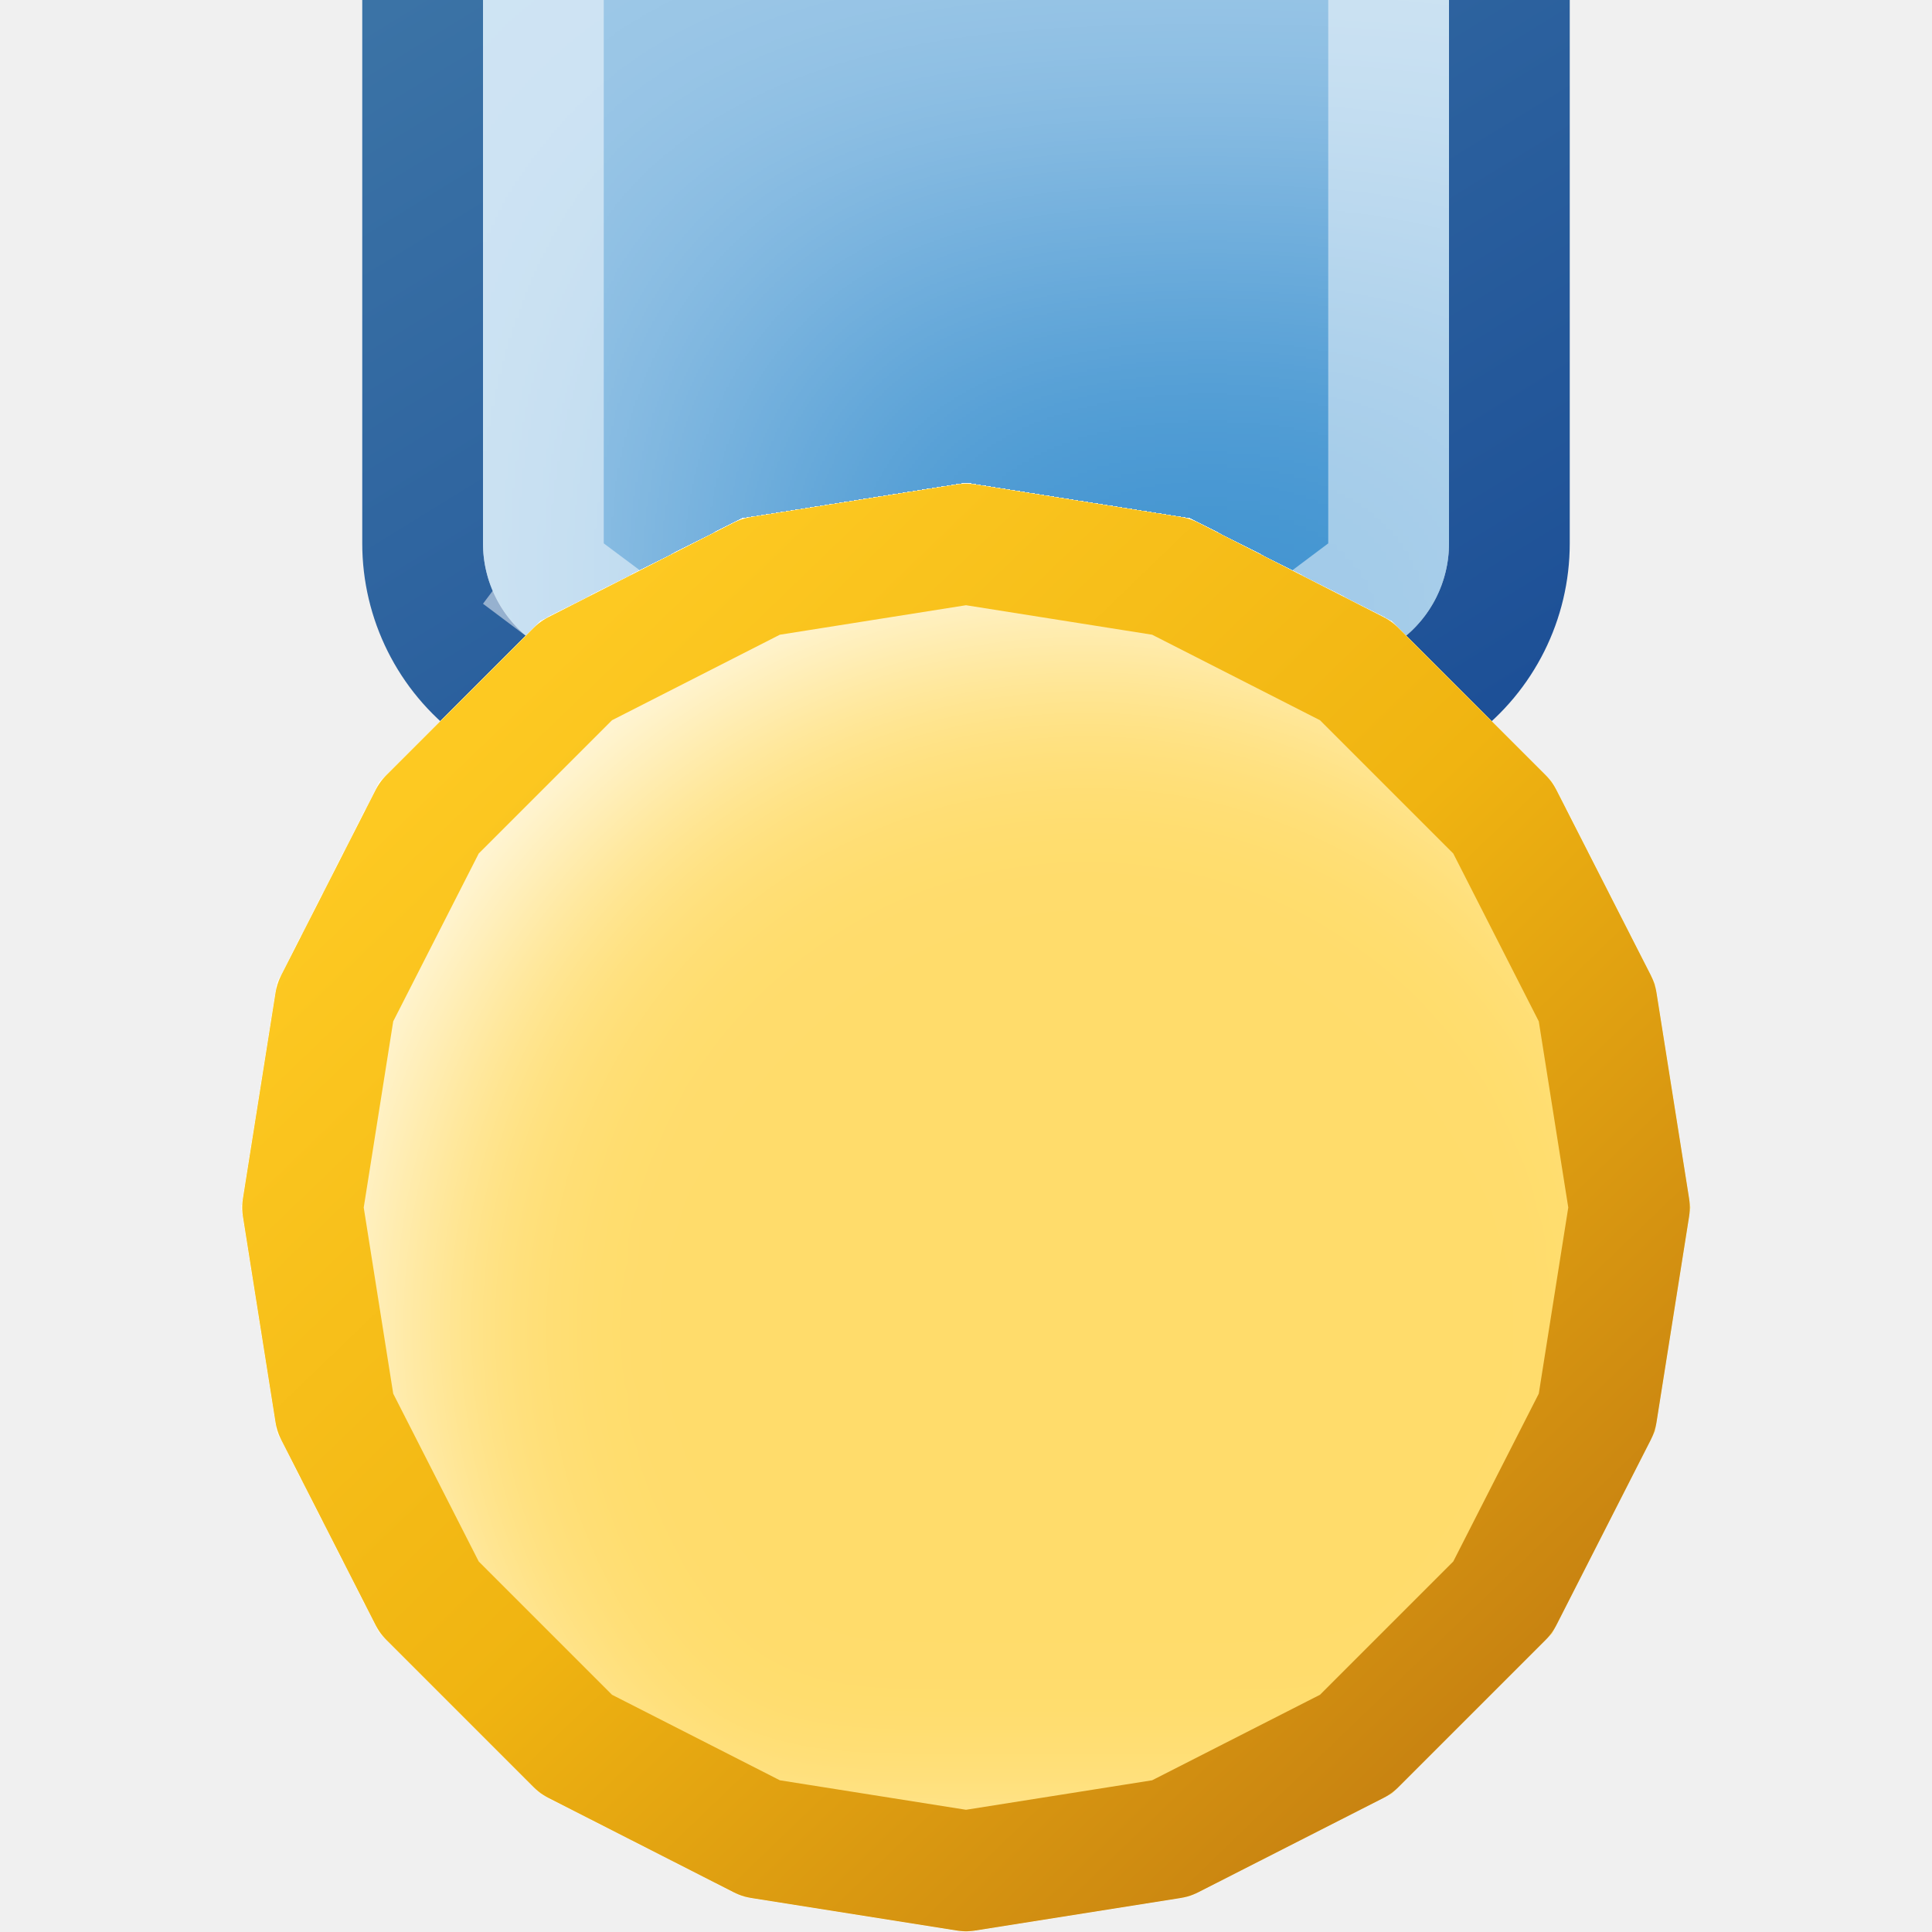
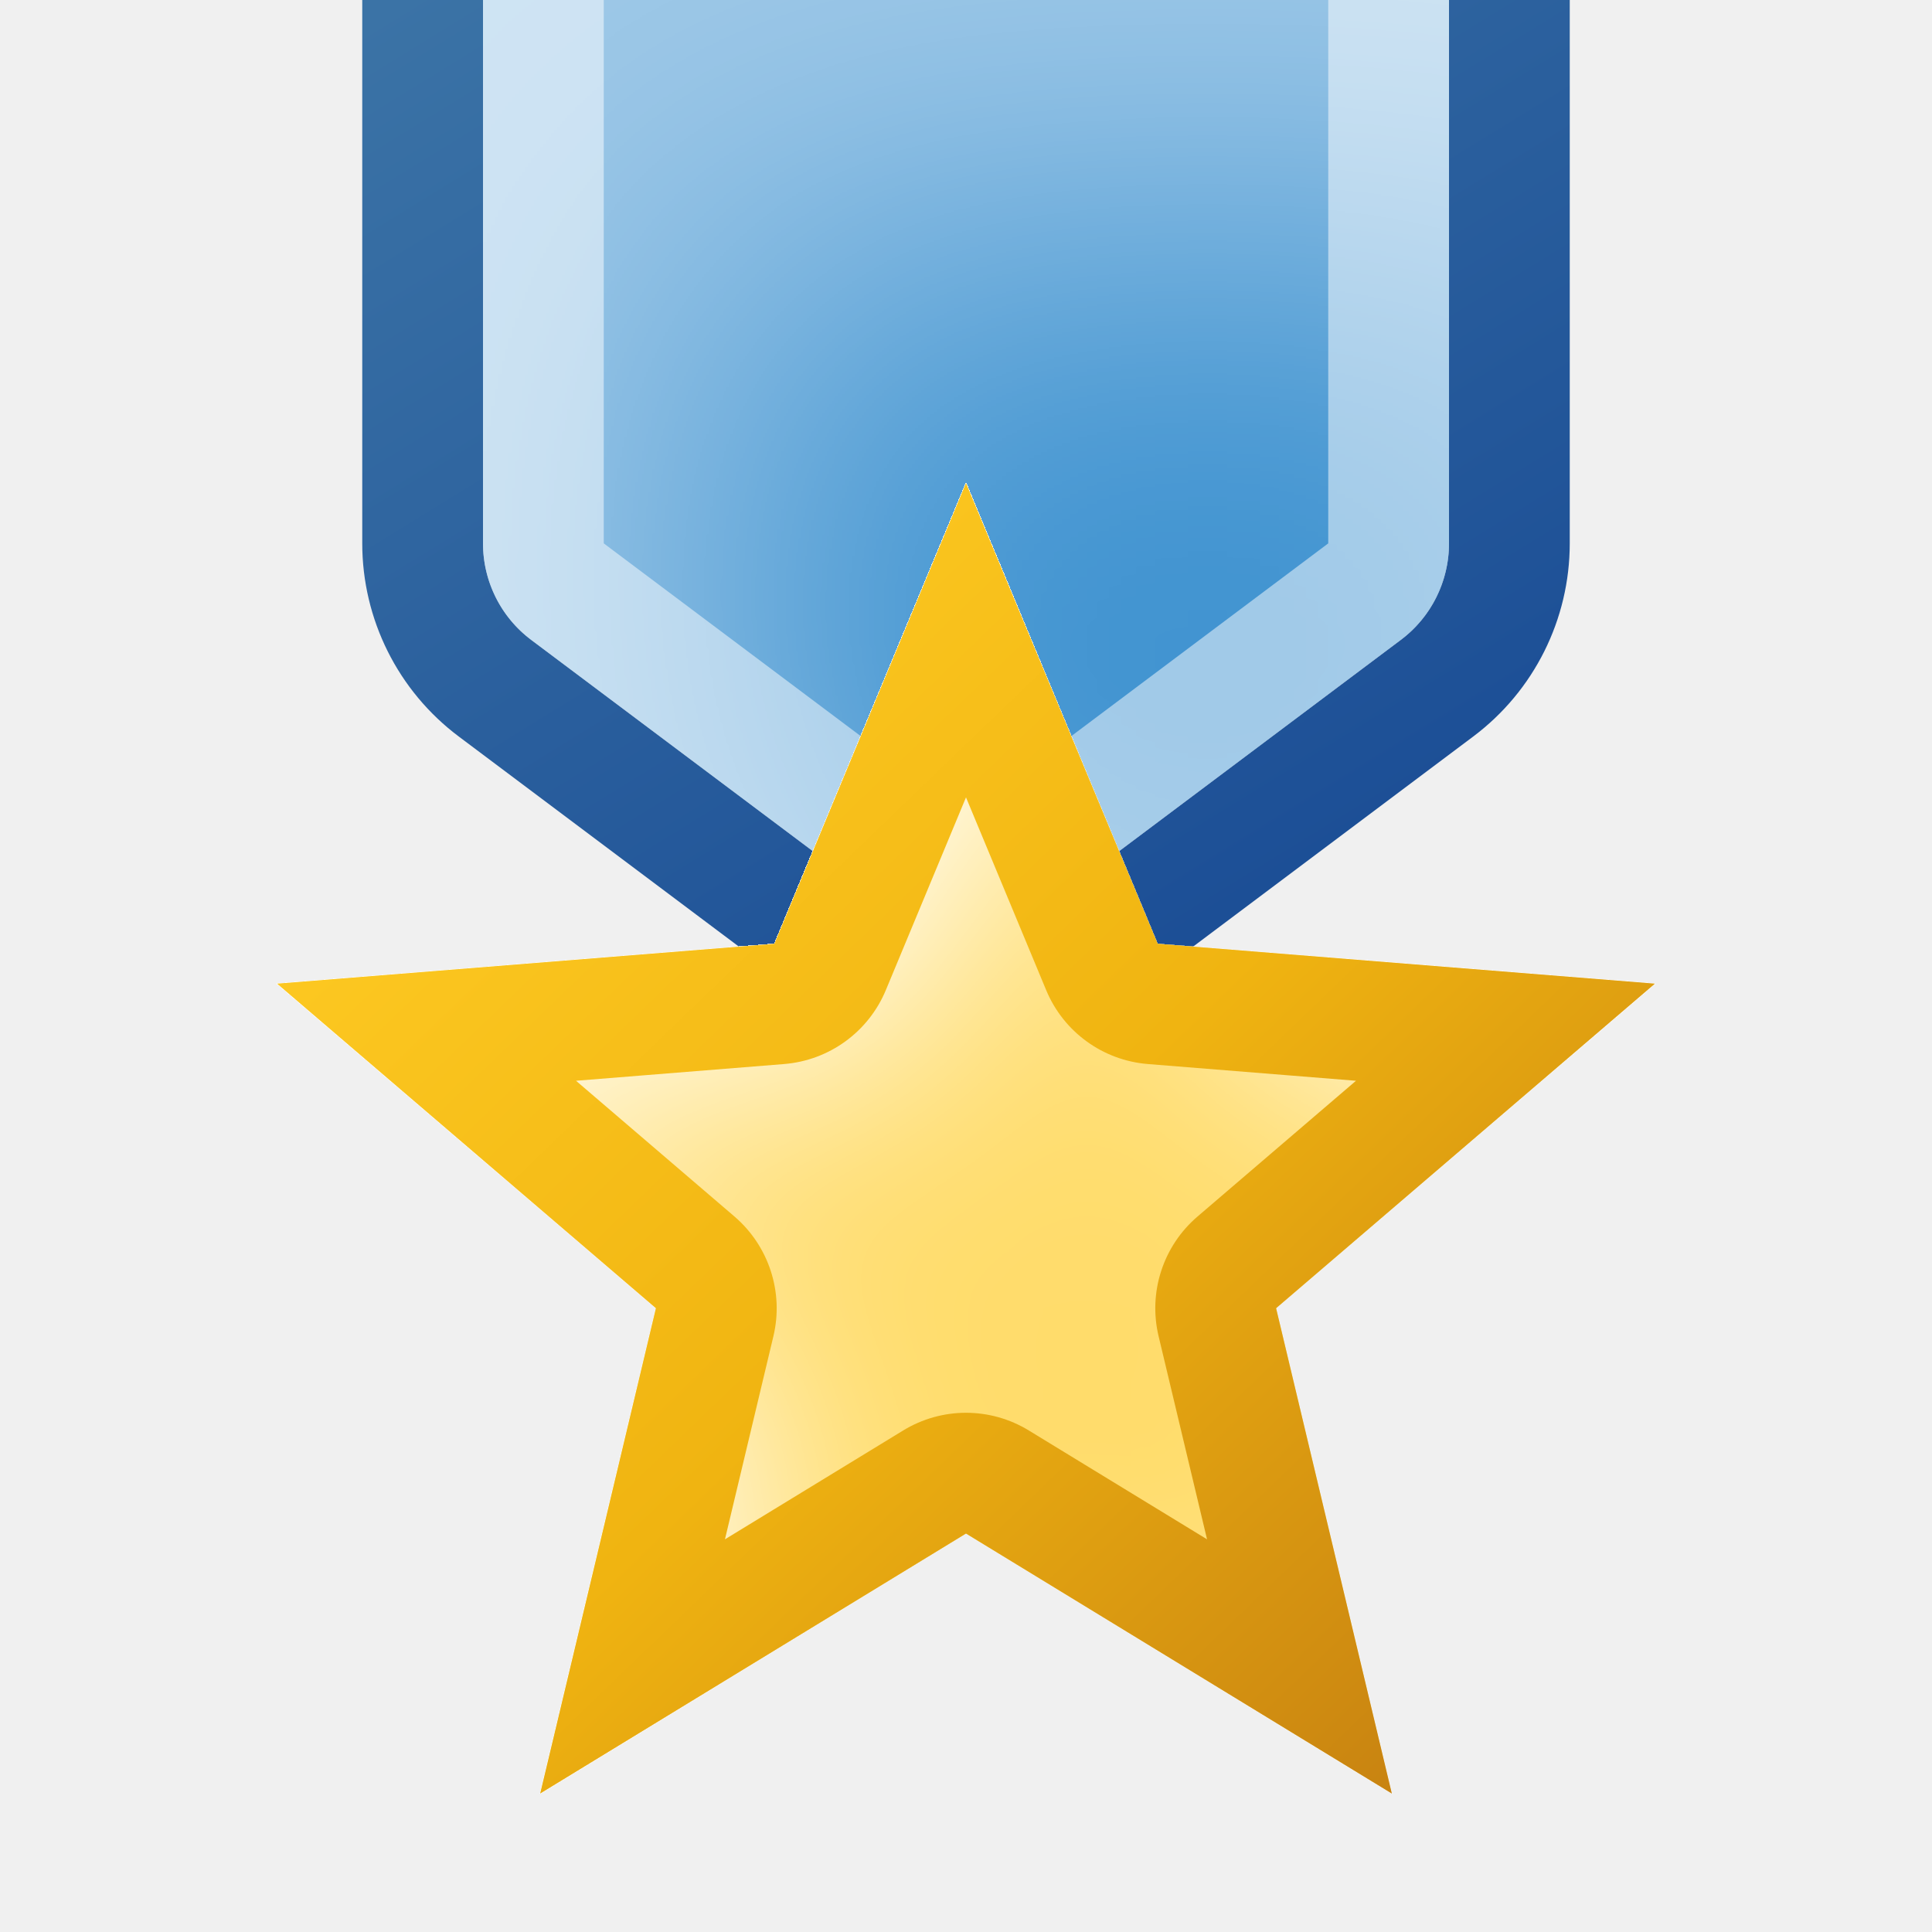
<svg xmlns="http://www.w3.org/2000/svg" width="16" height="16" viewBox="0 0 16 16" fill="none">
  <g clip-path="url(#clip0_146_4541)">
    <g filter="url(#filter0_i_146_4541)">
      <path d="M7.4 -4.55C7.756 -4.817 8.244 -4.817 8.6 -4.55L11.6 -2.3C11.852 -2.111 12 -1.815 12 -1.5V4.5C12 4.815 11.852 5.111 11.6 5.3L8.6 7.55C8.244 7.817 7.756 7.817 7.4 7.55L4.4 5.3C4.148 5.111 4 4.815 4 4.5V-1.5C4 -1.815 4.148 -2.111 4.4 -2.3L7.4 -4.55Z" fill="#3E92D0" />
    </g>
-     <path d="M8.9 -4.95C8.367 -5.35 7.633 -5.35 7.1 -4.95L4.1 -2.7C3.722 -2.417 3.5 -1.972 3.5 -1.5V4.5C3.5 4.972 3.722 5.417 4.1 5.7L7.1 7.95C7.633 8.35 8.367 8.35 8.9 7.95L11.9 5.7C12.278 5.417 12.5 4.972 12.5 4.5V-1.5C12.5 -1.972 12.278 -2.417 11.9 -2.7L8.9 -4.95Z" stroke="url(#paint0_linear_146_4541)" stroke-linejoin="round" />
-     <path d="M7.7 -4.15C7.878 -4.283 8.122 -4.283 8.3 -4.15L11.3 -1.9C11.426 -1.806 11.5 -1.657 11.5 -1.5V4.5C11.5 4.657 11.426 4.806 11.3 4.9L8.3 7.15C8.122 7.283 7.878 7.283 7.7 7.15L4.7 4.9L4.4 5.3L4.7 4.9C4.574 4.806 4.5 4.657 4.5 4.5V-1.5C4.5 -1.657 4.574 -1.806 4.7 -1.9L7.7 -4.15Z" stroke="white" stroke-opacity="0.5" style="mix-blend-mode:hard-light" />
+     <path d="M7.1 -4.95C7.633 -5.35 8.367 -5.35 8.9 -4.95L11.9 -2.7C12.278 -2.417 12.5 -1.972 12.5 -1.5V4.5C12.5 4.972 12.278 5.417 11.9 5.7L8.9 7.95C8.367 8.35 7.633 8.35 7.1 7.95L4.1 5.7C3.722 5.417 3.5 4.972 3.5 4.5V-1.5C3.5 -1.972 3.722 -2.417 4.1 -2.7L7.1 -4.95Z" stroke="url(#paint0_linear_146_4541)" stroke-linejoin="round" />
+     <path d="M7.7 -4.15C7.878 -4.283 8.122 -4.283 8.3 -4.15L11.3 -1.9C11.426 -1.806 11.5 -1.657 11.5 -1.5V4.5C11.5 4.657 11.426 4.806 11.3 4.9L8.3 7.15C8.122 7.283 7.878 7.283 7.7 7.15L4.7 4.9C4.574 4.806 4.5 4.657 4.5 4.5V-1.5C4.5 -1.657 4.574 -1.806 4.7 -1.9L7.7 -4.15Z" stroke="white" stroke-opacity="0.5" style="mix-blend-mode:hard-light" />
+     <mask id="path-4-inside-1_146_4541" fill="white">
+       <path d="M8 4L9.587 7.816L13.706 8.146L10.568 10.834L11.527 14.854L8 12.7L4.473 14.854L5.432 10.834L2.294 8.146L6.413 7.816L8 4Z" />
+     </mask>
    <g filter="url(#filter1_i_146_4541)">
-       <path d="M8 4L9.854 4.294L11.527 5.146L12.854 6.473L13.706 8.146L14 10L13.706 11.854L12.854 13.527L11.527 14.854L9.854 15.706L8 16L6.146 15.706L4.473 14.854L3.146 13.527L2.294 11.854L2 10L2.294 8.146L3.146 6.473L4.473 5.146L6.146 4.294L8 4Z" fill="#FFDC6B" />
+       <path d="M8 4L9.587 7.816L13.706 8.146L10.568 10.834L11.527 14.854L8 12.7L4.473 14.854L5.432 10.834L2.294 8.146L6.413 7.816L8 4Z" fill="#FFDC6B" />
    </g>
-     <path d="M6.302 4.775L8 4.506L9.698 4.775L11.229 5.555L12.445 6.771L13.225 8.302L13.494 10L13.225 11.698L12.445 13.229L11.229 14.445L9.698 15.225L8 15.494L6.302 15.225L4.771 14.445L3.555 13.229L2.775 11.698L2.506 10L2.775 8.302L3.555 6.771L4.771 5.555L6.302 4.775Z" stroke="url(#paint1_linear_146_4541)" stroke-linejoin="round" />
+     <path d="M8 4L8.923 3.616L8 1.396L7.077 3.616L8 4ZM9.587 7.816L8.664 8.2C8.808 8.546 9.133 8.782 9.507 8.812L9.587 7.816ZM13.706 8.146L14.357 8.905L16.183 7.341L13.786 7.149L13.706 8.146ZM10.568 10.834L9.917 10.075C9.632 10.319 9.508 10.702 9.595 11.066L10.568 10.834ZM11.527 14.854L11.005 15.707L13.057 16.961L12.499 14.622L11.527 14.854ZM8 12.7L8.521 11.847C8.201 11.651 7.799 11.651 7.479 11.847L8 12.7ZM4.473 14.854L3.501 14.622L2.943 16.961L4.995 15.707L4.473 14.854ZM5.432 10.834L6.405 11.066C6.492 10.702 6.367 10.319 6.083 10.075L5.432 10.834ZM2.294 8.146L2.214 7.149L-0.183 7.341L1.643 8.905L2.294 8.146ZM6.413 7.816L6.493 8.812C6.867 8.782 7.192 8.546 7.336 8.2L6.413 7.816ZM8 4L7.077 4.384L8.664 8.2L9.587 7.816L10.51 7.432L8.923 3.616L8 4ZM9.587 7.816L9.507 8.812L13.626 9.143L13.706 8.146L13.786 7.149L9.667 6.819L9.587 7.816ZM13.706 8.146L13.056 7.386L9.917 10.075L10.568 10.834L11.218 11.594L14.357 8.905L13.706 8.146ZM10.568 10.834L9.595 11.066L10.554 15.086L11.527 14.854L12.499 14.622L11.54 10.602L10.568 10.834ZM11.527 14.854L12.048 14.001L8.521 11.847L8 12.7L7.479 13.553L11.005 15.707L11.527 14.854ZM8 12.7L7.479 11.847L3.952 14.001L4.473 14.854L4.995 15.707L8.521 13.553L8 12.7ZM4.473 14.854L5.446 15.086L6.405 11.066L5.432 10.834L4.459 10.602L3.501 14.622L4.473 14.854ZM5.432 10.834L6.083 10.075L2.944 7.386L2.294 8.146L1.643 8.905L4.782 11.594L5.432 10.834ZM2.294 8.146L2.374 9.143L6.493 8.812L6.413 7.816L6.333 6.819L2.214 7.149L2.294 8.146ZM6.413 7.816L7.336 8.2L8.923 4.384L8 4L7.077 3.616L5.49 7.432L6.413 7.816Z" fill="url(#paint1_linear_146_4541)" mask="url(#path-4-inside-1_146_4541)" />
  </g>
  <defs>
    <filter id="filter0_i_146_4541" x="3" y="-5.75" width="12" height="16.5" filterUnits="userSpaceOnUse" color-interpolation-filters="sRGB">
      <feFlood flood-opacity="0" result="BackgroundImageFix" />
      <feBlend mode="normal" in="SourceGraphic" in2="BackgroundImageFix" result="shape" />
      <feColorMatrix in="SourceAlpha" type="matrix" values="0 0 0 0 0 0 0 0 0 0 0 0 0 0 0 0 0 0 127 0" result="hardAlpha" />
      <feOffset dx="2" dy="2" />
      <feGaussianBlur stdDeviation="2.5" />
      <feComposite in2="hardAlpha" operator="arithmetic" k2="-1" k3="1" />
      <feColorMatrix type="matrix" values="0 0 0 0 1 0 0 0 0 1 0 0 0 0 1 0 0 0 0.5 0" />
      <feBlend mode="hard-light" in2="shape" result="effect1_innerShadow_146_4541" />
    </filter>
-     <filter id="filter1_i_146_4541" x="2" y="4" width="13" height="13" filterUnits="userSpaceOnUse" color-interpolation-filters="sRGB">
+     <filter id="filter1_i_146_4541" x="2.294" y="4" width="12.413" height="11.854" filterUnits="userSpaceOnUse" color-interpolation-filters="sRGB">
      <feFlood flood-opacity="0" result="BackgroundImageFix" />
      <feBlend mode="normal" in="SourceGraphic" in2="BackgroundImageFix" result="shape" />
      <feColorMatrix in="SourceAlpha" type="matrix" values="0 0 0 0 0 0 0 0 0 0 0 0 0 0 0 0 0 0 127 0" result="hardAlpha" />
      <feOffset dx="1" dy="1" />
      <feGaussianBlur stdDeviation="1" />
      <feComposite in2="hardAlpha" operator="arithmetic" k2="-1" k3="1" />
      <feColorMatrix type="matrix" values="0 0 0 0 1 0 0 0 0 1 0 0 0 0 1 0 0 0 1 0" />
      <feBlend mode="hard-light" in2="shape" result="effect1_innerShadow_146_4541" />
    </filter>
    <linearGradient id="paint0_linear_146_4541" x1="12" y1="8" x2="4" y2="-5" gradientUnits="userSpaceOnUse">
      <stop stop-color="#184A94" />
      <stop offset="1" stop-color="#4781AC" />
    </linearGradient>
    <linearGradient id="paint1_linear_146_4541" x1="4.4" y1="5.6" x2="12.464" y2="13.967" gradientUnits="userSpaceOnUse">
      <stop stop-color="#FDC922" />
      <stop offset="0.5" stop-color="#F0B411" />
      <stop offset="1" stop-color="#C88311" />
    </linearGradient>
    <clipPath id="clip0_146_4541">
      <rect width="16" height="16" fill="white" />
    </clipPath>
  </defs>
</svg>
